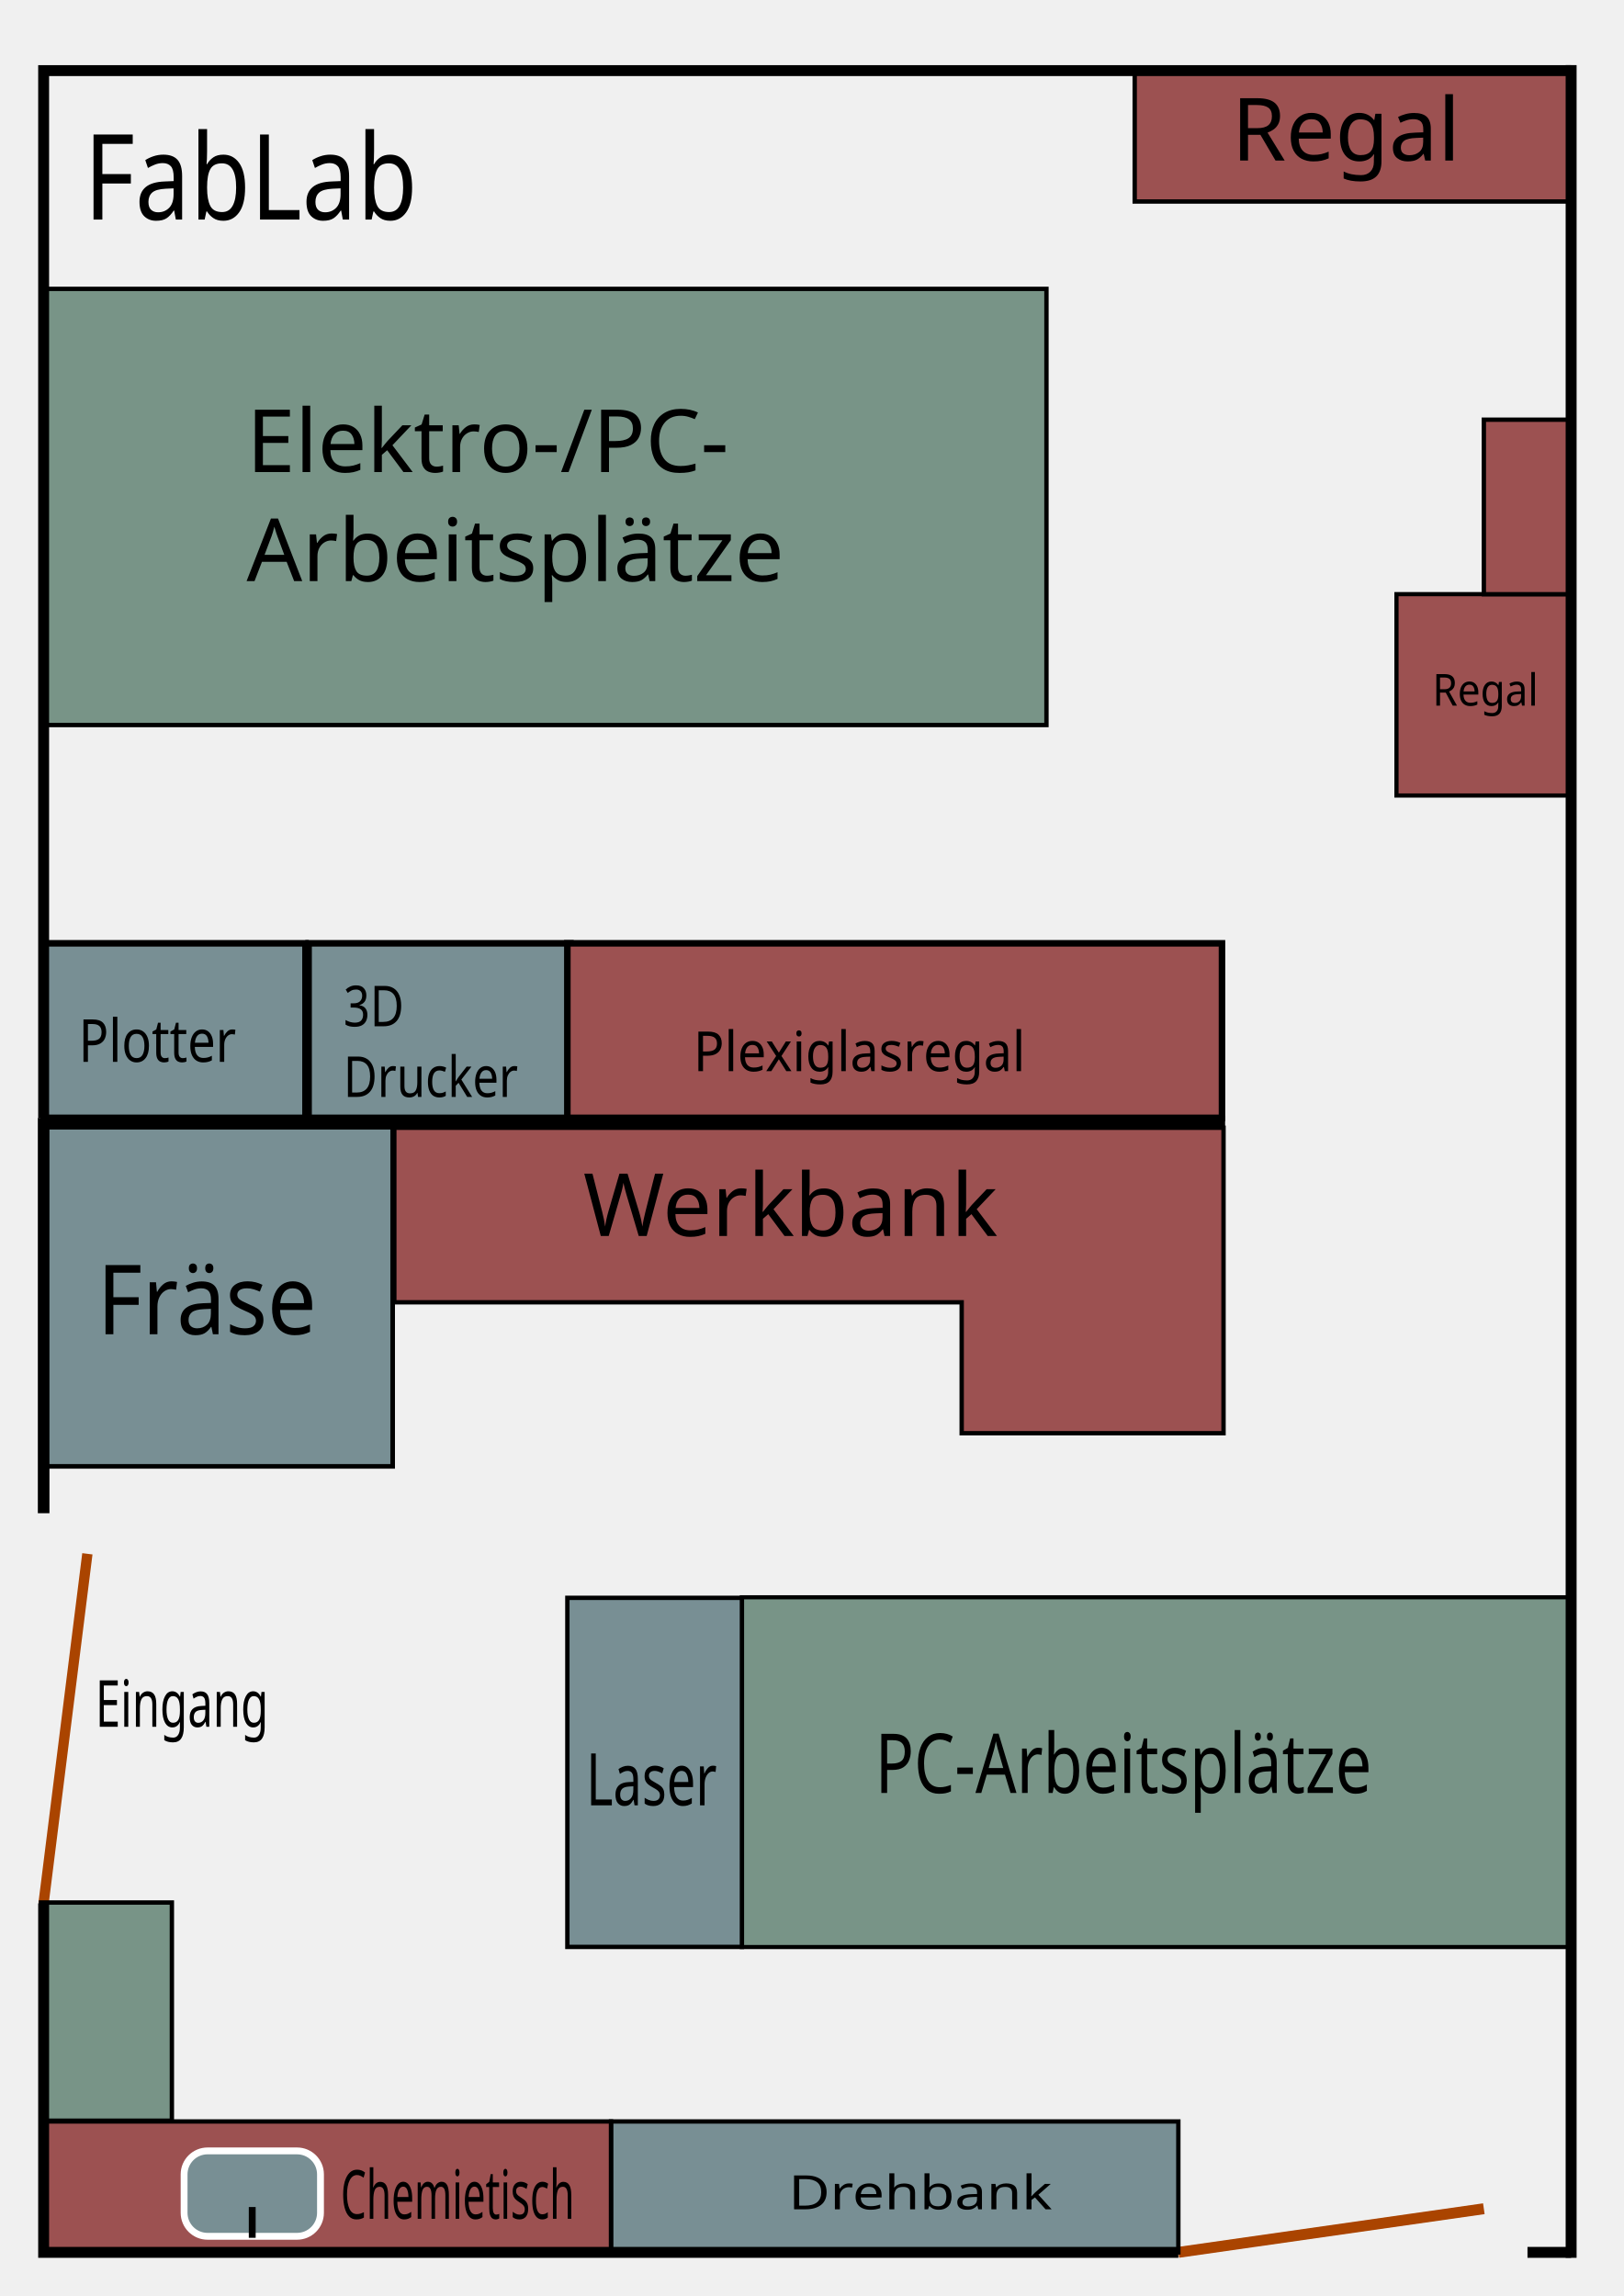
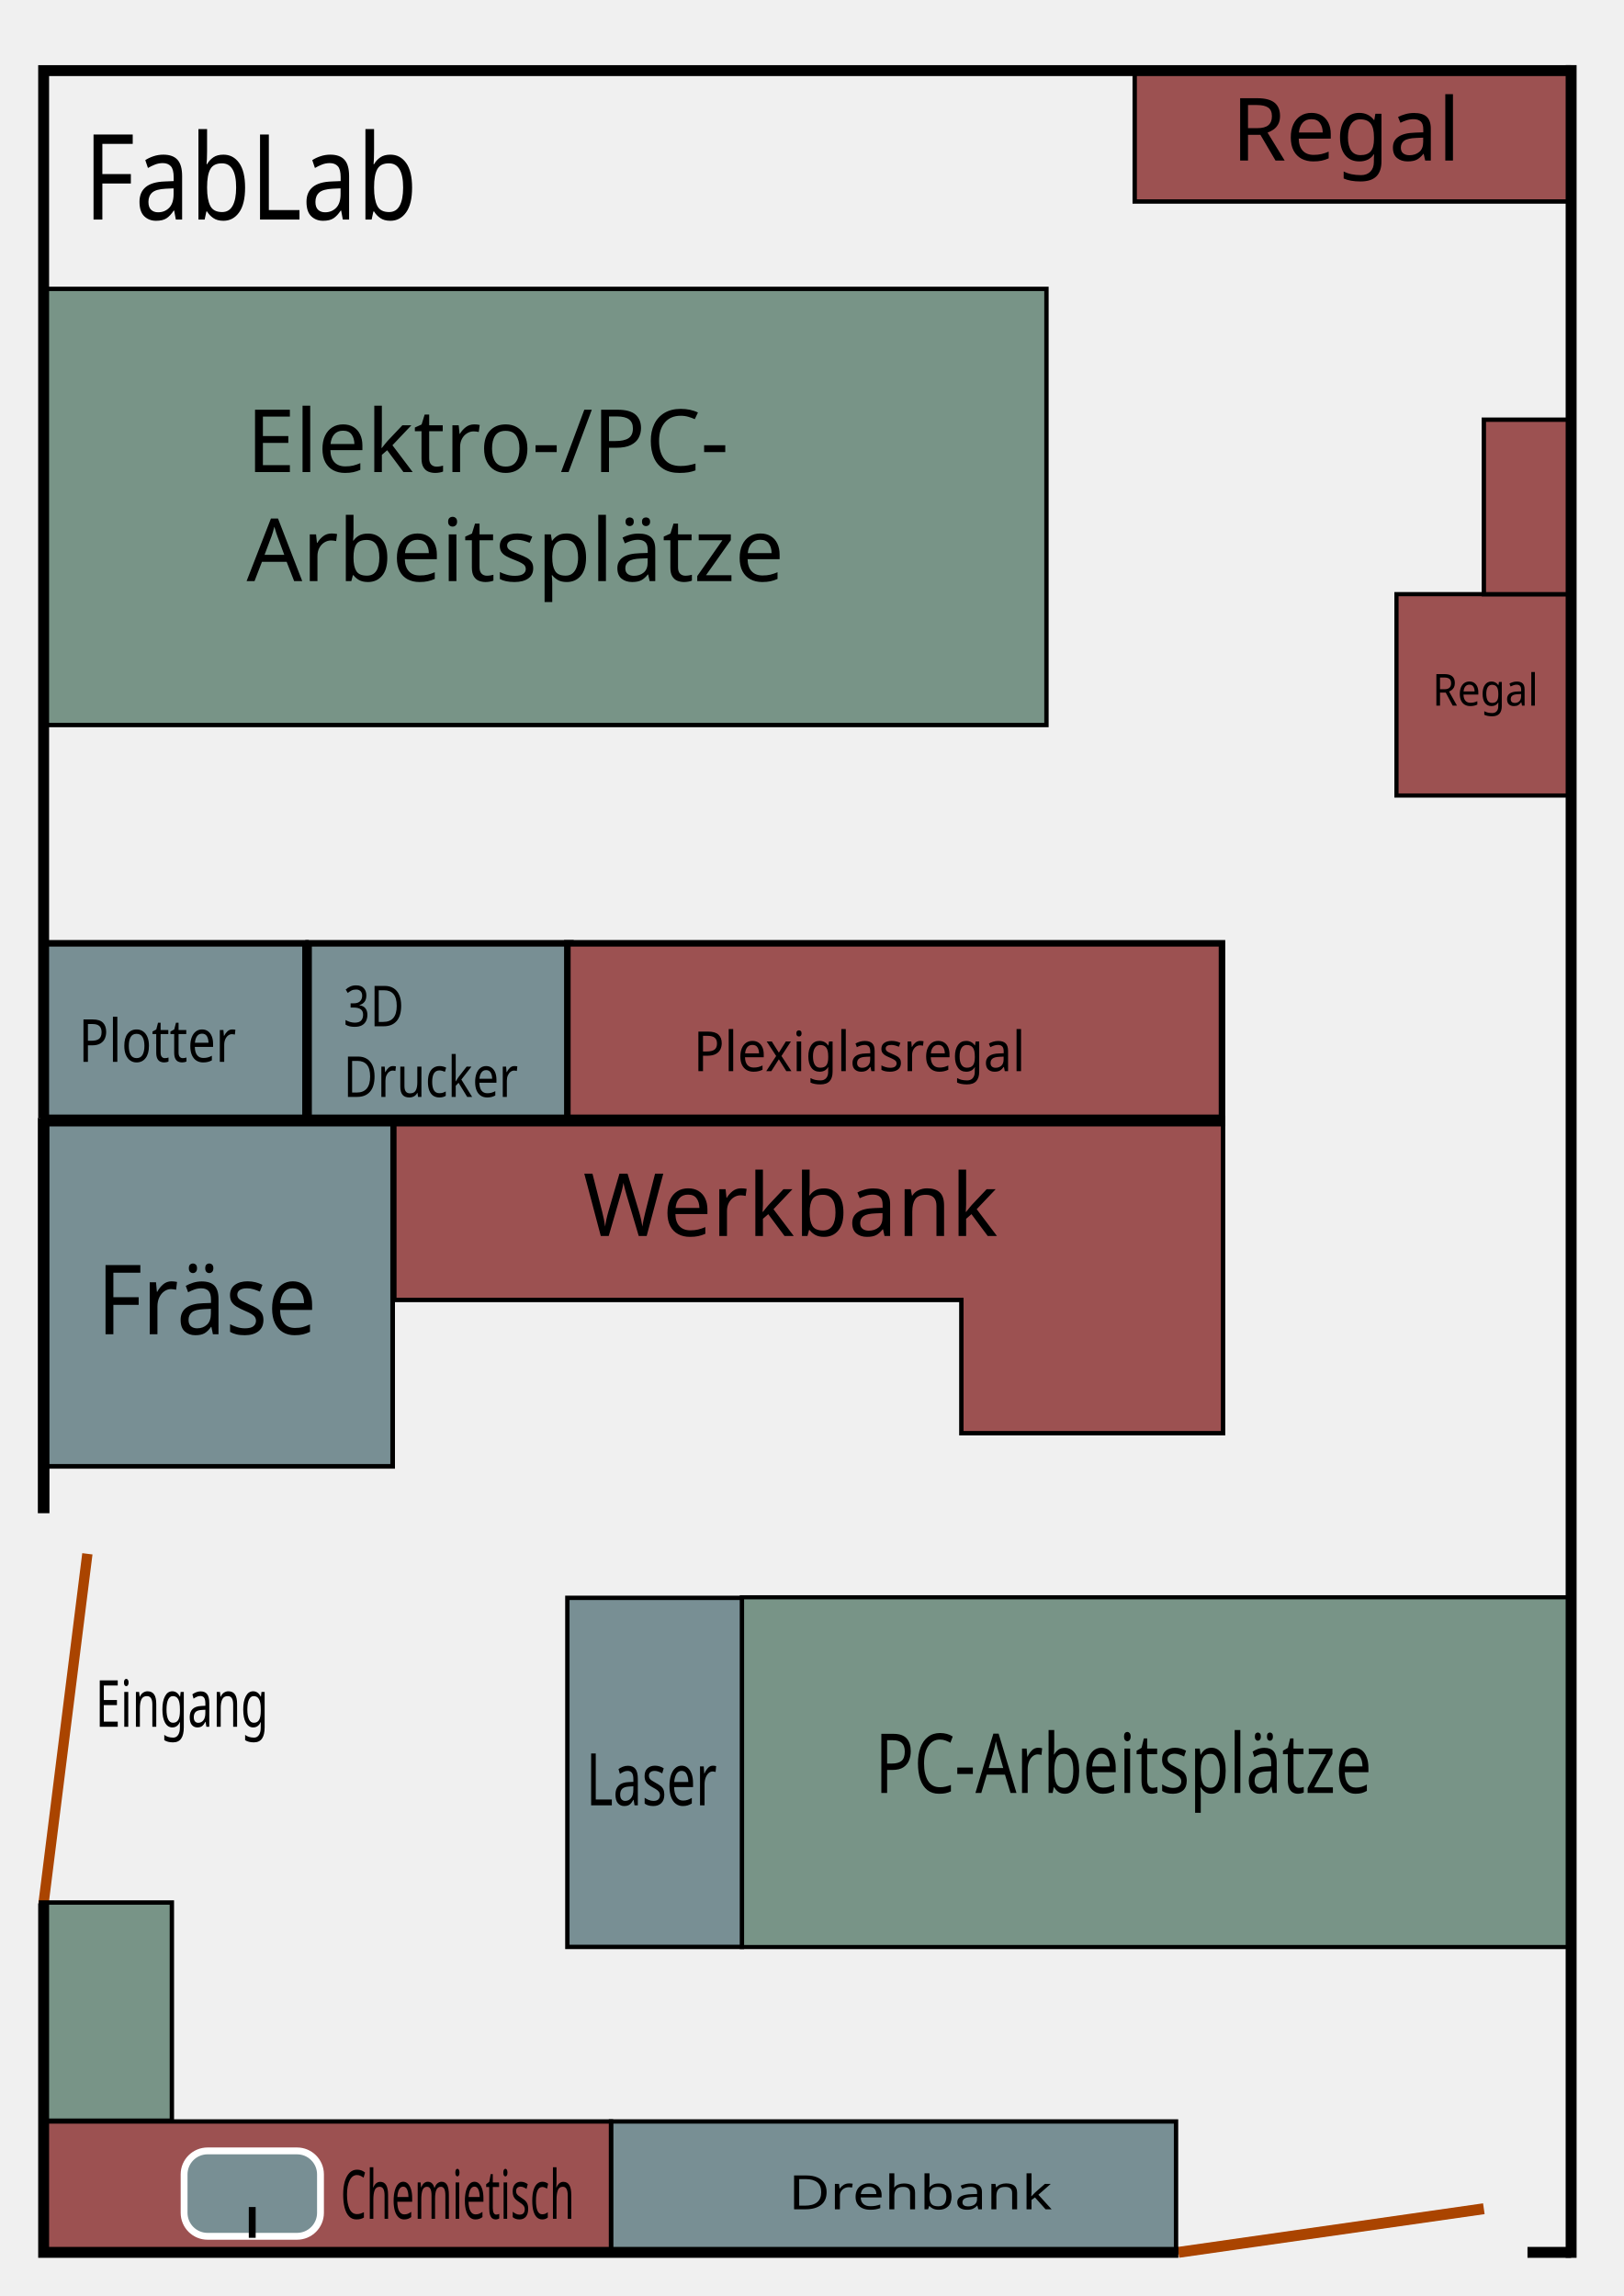
<svg xmlns="http://www.w3.org/2000/svg" xmlns:ns1="http://www.openswatchbook.org/uri/2009/osb" width="210mm" height="297mm" viewBox="0 0 744.094 1052.362" id="svg2" version="1.1">
  <defs id="defs4">
    <linearGradient id="linearGradient5711" ns1:paint="solid">
      <stop style="stop-color:#000000;stop-opacity:1;" offset="0" id="stop5713" />
    </linearGradient>
  </defs>
  <g id="layer1">
    <path style="fill:#aa4400;fill-rule:evenodd;stroke:#aa4400;stroke-width:4.726;stroke-linecap:butt;stroke-linejoin:miter;stroke-miterlimit:4;stroke-dasharray:none;stroke-opacity:1" d="M 19.961,872.347 40.039,712.177" id="path4174" />
    <path style="fill:none;fill-rule:evenodd;stroke:#aa4400;stroke-width:5;stroke-linecap:butt;stroke-linejoin:miter;stroke-opacity:1;stroke-miterlimit:4;stroke-dasharray:none" d="m 540,1032.362 140,-20" id="path4176" />
    <path style="fill:none;fill-rule:evenodd;stroke:#000000;stroke-width:5;stroke-linecap:butt;stroke-linejoin:miter;stroke-opacity:1;stroke-miterlimit:4;stroke-dasharray:none" d="m 700,1032.362 20,0" id="path4178" />
    <rect style="opacity:1;fill:#788f94;stroke:#000000;stroke-width:3;stroke-miterlimit:4;stroke-dasharray:none;stroke-opacity:1;fill-opacity:1" id="rect4180" width="120" height="80" x="20" y="432.362" />
    <rect style="opacity:1;fill:#788f94;stroke:#000000;stroke-width:3;stroke-miterlimit:4;stroke-dasharray:none;stroke-opacity:1;fill-opacity:1" id="rect4182" width="120" height="80" x="141.414" y="432.362" />
    <rect style="opacity:1;fill:#9c5151;stroke:#000000;stroke-width:3;stroke-miterlimit:4;stroke-dasharray:none;stroke-opacity:1;fill-opacity:1" id="rect4184" width="300" height="80" x="260" y="432.362" />
    <text xml:space="preserve" style="font-style:normal;font-weight:normal;font-size:24.378px;line-height:125%;font-family:sans-serif;letter-spacing:0px;word-spacing:0px;fill:#000000;fill-opacity:1;stroke:none;stroke-width:2;stroke-linecap:butt;stroke-linejoin:miter;stroke-miterlimit:4;stroke-dasharray:none;stroke-opacity:1" x="330.934" y="471.455" id="text4186" transform="scale(0.9602761,1.041367)">
      <tspan id="tspan4188" x="330.934" y="471.455">Plexiglasregal</tspan>
    </text>
    <text xml:space="preserve" style="font-style:normal;font-weight:normal;font-size:24.904px;line-height:125%;font-family:sans-serif;letter-spacing:0px;word-spacing:0px;fill:#000000;fill-opacity:1;stroke:none;stroke-width:1px;stroke-linecap:butt;stroke-linejoin:miter;stroke-opacity:1" x="39.367" y="445.458" id="text4190" transform="scale(0.9152887,1.092551)">
      <tspan x="39.367" y="445.458" id="tspan4194">Plotter</tspan>
    </text>
    <text xml:space="preserve" style="font-style:normal;font-weight:normal;font-size:23.503px;line-height:125%;font-family:sans-serif;letter-spacing:0px;word-spacing:0px;fill:#000000;fill-opacity:1;stroke:none;stroke-width:1px;stroke-linecap:butt;stroke-linejoin:miter;stroke-opacity:1" x="173.448" y="426.811" id="text4198" transform="scale(0.9073658,1.102091)">
      <tspan id="tspan4200" x="173.448" y="426.811">3D</tspan>
      <tspan x="173.448" y="456.19" id="tspan4202">Drucker</tspan>
    </text>
    <text xml:space="preserve" style="font-style:normal;font-weight:normal;font-size:49.585px;line-height:125%;font-family:sans-serif;letter-spacing:0px;word-spacing:0px;fill:#000000;fill-opacity:1;stroke:none;stroke-width:1px;stroke-linecap:butt;stroke-linejoin:miter;stroke-opacity:1" x="42.404" y="91.365" id="text4204" transform="scale(0.9078333,1.101524)">
      <tspan id="tspan4206" x="42.404" y="91.365">FabLab</tspan>
    </text>
    <rect style="opacity:1;fill:#9c5151;stroke:#000000;stroke-width:2;stroke-miterlimit:4;stroke-dasharray:none;stroke-opacity:1;fill-opacity:1" id="rect4208" width="200" height="60" x="520" y="32.362" />
    <text xml:space="preserve" style="font-style:normal;font-weight:normal;font-size:40px;line-height:125%;font-family:sans-serif;letter-spacing:0px;word-spacing:0px;fill:#000000;fill-opacity:1;stroke:none;stroke-width:1px;stroke-linecap:butt;stroke-linejoin:miter;stroke-opacity:1;" x="564.444" y="73.575" id="text4210">
      <tspan id="tspan4212" x="564.444" y="73.575">Regal</tspan>
    </text>
-     <rect style="opacity:1;fill:#788f94;fill-opacity:1;stroke:#000000;stroke-width:2.107;stroke-miterlimit:4;stroke-dasharray:none;stroke-opacity:1" id="rect4214" width="159.893" height="155.45" x="20.053" y="516.658" />
+     <rect style="opacity:1;fill:#788f94;fill-opacity:1;stroke:#000000;stroke-width:2.123;stroke-miterlimit:4;stroke-dasharray:none;stroke-opacity:1" id="rect4214" width="159.877" height="157.934" x="20.062" y="514.165" />
    <text xml:space="preserve" style="font-style:normal;font-weight:normal;font-size:42.135px;line-height:125%;font-family:sans-serif;letter-spacing:0px;word-spacing:0px;fill:#000000;fill-opacity:1;stroke:none;stroke-width:1px;stroke-linecap:butt;stroke-linejoin:miter;stroke-opacity:1" x="46.886" y="580.166" id="text4220" transform="scale(0.9486899,1.054085)">
      <tspan id="tspan4222" x="46.886" y="580.166">Fräse</tspan>
    </text>
-     <path style="opacity:1;fill:#9c5151;fill-opacity:1;fill-rule:evenodd;stroke:#000000;stroke-width:2;stroke-linecap:butt;stroke-linejoin:miter;stroke-miterlimit:4;stroke-dasharray:none;stroke-opacity:1" d="m 180.707,516.905 380,0 0,140 -120,0 0,-60 -260,0 z" id="path4249" />
+     <path style="opacity:1;fill:#9c5151;fill-opacity:1;fill-rule:evenodd;stroke:#000000;stroke-width:2.017;stroke-linecap:butt;stroke-linejoin:miter;stroke-miterlimit:4;stroke-dasharray:none;stroke-opacity:1" d="m 180.716,514.412 379.775,0 0,142.484 -119.929,0 0,-61.065 -259.846,0 z" id="path4249" />
    <text xml:space="preserve" style="font-style:normal;font-weight:normal;font-size:40px;line-height:125%;font-family:sans-serif;letter-spacing:0px;word-spacing:0px;fill:#000000;fill-opacity:1;stroke:none;stroke-width:1px;stroke-linecap:butt;stroke-linejoin:miter;stroke-opacity:1" x="267.272" y="566.504" id="text4251">
      <tspan id="tspan4253" x="267.272" y="566.504">Werkbank</tspan>
    </text>
-     <rect style="opacity:1;fill:#788f94;fill-opacity:1;stroke:#000000;stroke-width:2;stroke-miterlimit:4;stroke-dasharray:none;stroke-opacity:1" id="rect4255" width="260" height="60" x="280" y="972.362" />
+     <rect style="opacity:1;fill:#788f94;fill-opacity:1;stroke:#000000;stroke-width:1.996;stroke-miterlimit:4;stroke-dasharray:none;stroke-opacity:1" id="rect4255" width="258.944" height="60.004" x="279.998" y="972.36" />
    <rect style="opacity:1;fill:#9c5151;fill-opacity:1;stroke:#000000;stroke-width:2;stroke-miterlimit:4;stroke-dasharray:none;stroke-opacity:1" id="rect4257" width="260" height="60" x="20" y="972.362" />
    <rect style="opacity:1;fill:#789487;fill-opacity:1;stroke:#000000;stroke-width:2;stroke-miterlimit:4;stroke-dasharray:none;stroke-opacity:1" id="rect4259" width="60" height="100" x="18.763" y="872.009" />
    <text xml:space="preserve" style="font-style:normal;font-weight:normal;font-size:23.799px;line-height:125%;font-family:sans-serif;letter-spacing:0px;word-spacing:0px;fill:#000000;fill-opacity:1;stroke:none;stroke-width:1px;stroke-linecap:butt;stroke-linejoin:miter;stroke-opacity:1" x="329.906" y="1109.19" id="text4264" transform="scale(1.095365,0.9129374)">
      <tspan id="tspan4266" x="329.906" y="1109.19">Drehbank</tspan>
    </text>
    <text xml:space="preserve" style="font-style:normal;font-weight:normal;font-size:24.035px;line-height:125%;font-family:sans-serif;letter-spacing:0px;word-spacing:0px;fill:#000000;fill-opacity:1;stroke:none;stroke-width:1px;stroke-linecap:butt;stroke-linejoin:miter;stroke-opacity:1" x="201.921" y="786.331" id="text4268" transform="scale(0.7732069,1.293315)">
      <tspan id="tspan4270" x="201.921" y="786.331">Chemietisch</tspan>
    </text>
    <g id="g5737">
      <rect ry="10.756" y="985.856" x="84.363" height="39.141" width="62.506" id="rect4272" style="opacity:1;fill:#788f94;fill-opacity:1;stroke:#ffffff;stroke-width:3.141;stroke-linecap:butt;stroke-linejoin:round;stroke-miterlimit:4;stroke-dasharray:none;stroke-opacity:1" />
      <rect rx="0" ry="6.395" y="1012.24" x="114.675" height="12.79" width="1.827" id="rect5731" style="opacity:1;fill:#000000;fill-opacity:1;stroke:#000000;stroke-width:1.316;stroke-linecap:butt;stroke-linejoin:miter;stroke-miterlimit:4;stroke-dasharray:none;stroke-opacity:1" />
    </g>
    <rect style="opacity:1;fill:#789487;fill-opacity:1;fill-rule:nonzero;stroke:#000000;stroke-width:2;stroke-linecap:butt;stroke-linejoin:miter;stroke-miterlimit:4;stroke-dasharray:none;stroke-opacity:1" id="rect5865" width="459.516" height="199.918" x="20.041" y="132.403" />
    <text xml:space="preserve" style="font-style:normal;font-weight:normal;font-size:40px;line-height:125%;font-family:sans-serif;letter-spacing:0px;word-spacing:0px;fill:#000000;fill-opacity:1;stroke:none;stroke-width:1px;stroke-linecap:butt;stroke-linejoin:miter;stroke-opacity:1" x="113" y="216.362" id="text5877">
      <tspan id="tspan5879" x="113" y="216.362">Elektro-/PC-</tspan>
      <tspan x="113" y="266.362" id="tspan5881">Arbeitsplätze</tspan>
    </text>
    <text xml:space="preserve" style="font-style:normal;font-weight:normal;font-size:24.794px;line-height:125%;font-family:sans-serif;letter-spacing:0px;word-spacing:0px;fill:#000000;fill-opacity:1;stroke:none;stroke-width:1px;stroke-linecap:butt;stroke-linejoin:miter;stroke-opacity:1" x="52.489" y="659.163" id="text5883" transform="scale(0.8328432,1.200706)">
      <tspan id="tspan5885" x="52.489" y="659.163">Eingang</tspan>
    </text>
    <rect style="opacity:1;fill:#789487;fill-opacity:1;fill-rule:nonzero;stroke:#000000;stroke-width:1.888;stroke-linecap:butt;stroke-linejoin:miter;stroke-miterlimit:4;stroke-dasharray:none;stroke-opacity:1" id="rect5887" width="380.112" height="160.313" x="339.944" y="732.105" />
    <rect style="opacity:1;fill:#788f94;fill-opacity:1;fill-rule:nonzero;stroke:#000000;stroke-width:2;stroke-linecap:butt;stroke-linejoin:miter;stroke-miterlimit:4;stroke-dasharray:none;stroke-opacity:1" id="rect5889" width="80" height="160" x="260" y="732.362" />
    <text xml:space="preserve" style="font-style:normal;font-weight:normal;font-size:28.013px;line-height:125%;font-family:sans-serif;letter-spacing:0px;word-spacing:0px;fill:#000000;fill-opacity:1;stroke:none;stroke-width:1px;stroke-linecap:butt;stroke-linejoin:miter;stroke-opacity:1" x="319.037" y="696.672" id="text5891" transform="scale(0.841943,1.187729)">
      <tspan id="tspan5893" x="319.037" y="696.672">Laser</tspan>
    </text>
    <text xml:space="preserve" style="font-style:normal;font-weight:normal;font-size:33.446px;line-height:125%;font-family:sans-serif;letter-spacing:0px;word-spacing:0px;fill:#000000;fill-opacity:1;stroke:none;stroke-width:1px;stroke-linecap:butt;stroke-linejoin:miter;stroke-opacity:1" x="454.839" y="724.574" id="text5895" transform="scale(0.8816994,1.134173)">
      <tspan id="tspan5897" x="454.839" y="724.574">PC-Arbeitsplätze</tspan>
    </text>
    <rect style="opacity:1;fill:#9c5151;fill-opacity:1;fill-rule:nonzero;stroke:#000000;stroke-width:1.922;stroke-linecap:butt;stroke-linejoin:miter;stroke-miterlimit:4;stroke-dasharray:none;stroke-opacity:1" id="id0815" width="80.078" height="92.299" x="639.961" y="272.323" />
    <rect style="opacity:1;fill:#9c5151;fill-opacity:1;fill-rule:nonzero;stroke:#000000;stroke-width:2;stroke-linecap:butt;stroke-linejoin:miter;stroke-miterlimit:4;stroke-dasharray:none;stroke-opacity:1" id="rect5901" width="40" height="80" x="680" y="192.362" />
    <text xml:space="preserve" style="font-style:normal;font-weight:normal;font-size:19.372px;line-height:125%;font-family:sans-serif;letter-spacing:0px;word-spacing:0px;fill:#000000;fill-opacity:1;stroke:none;stroke-width:1px;stroke-linecap:butt;stroke-linejoin:miter;stroke-opacity:1" x="686.963" y="309.071" id="text5903" transform="scale(0.9555862,1.046478)">
      <tspan id="tspan5905" x="686.963" y="309.071">Regal</tspan>
    </text>
-     <path style="fill:none;fill-rule:evenodd;stroke:#000000;stroke-width:5;stroke-linecap:butt;stroke-linejoin:miter;stroke-opacity:1;stroke-miterlimit:4;stroke-dasharray:none" d="m 720,32.362 -700,0 0,480" id="path4168" />
    <path style="fill:none;fill-rule:evenodd;stroke:#000000;stroke-width:5;stroke-linecap:butt;stroke-linejoin:miter;stroke-opacity:1;stroke-miterlimit:4;stroke-dasharray:none" d="m 20,872.362 0,160 520,0" id="path4154" />
    <path style="fill:none;fill-rule:evenodd;stroke:#000000;stroke-width:5.013;stroke-linecap:butt;stroke-linejoin:miter;stroke-miterlimit:4;stroke-dasharray:none;stroke-opacity:1" d="M 720,29.843 720,1034.862" id="path4162" />
    <path style="fill:none;fill-rule:evenodd;stroke:#000000;stroke-width:5;stroke-linecap:butt;stroke-linejoin:miter;stroke-miterlimit:4;stroke-dasharray:none;stroke-opacity:1" d="m 20,513.791 541.429,0" id="path4164" />
    <path style="fill:none;fill-rule:evenodd;stroke:#000000;stroke-width:5.321;stroke-linecap:butt;stroke-linejoin:miter;stroke-miterlimit:4;stroke-dasharray:none;stroke-opacity:1" d="m 20,512.362 0,181.213" id="path4170" />
+     <path style="fill:none;fill-rule:evenodd;stroke:#000000;stroke-width:5;stroke-linecap:butt;stroke-linejoin:miter;stroke-opacity:1;stroke-miterlimit:4;stroke-dasharray:none" d="m 720,32.362 -700,0 0,480" id="path4168" />
  </g>
</svg>
